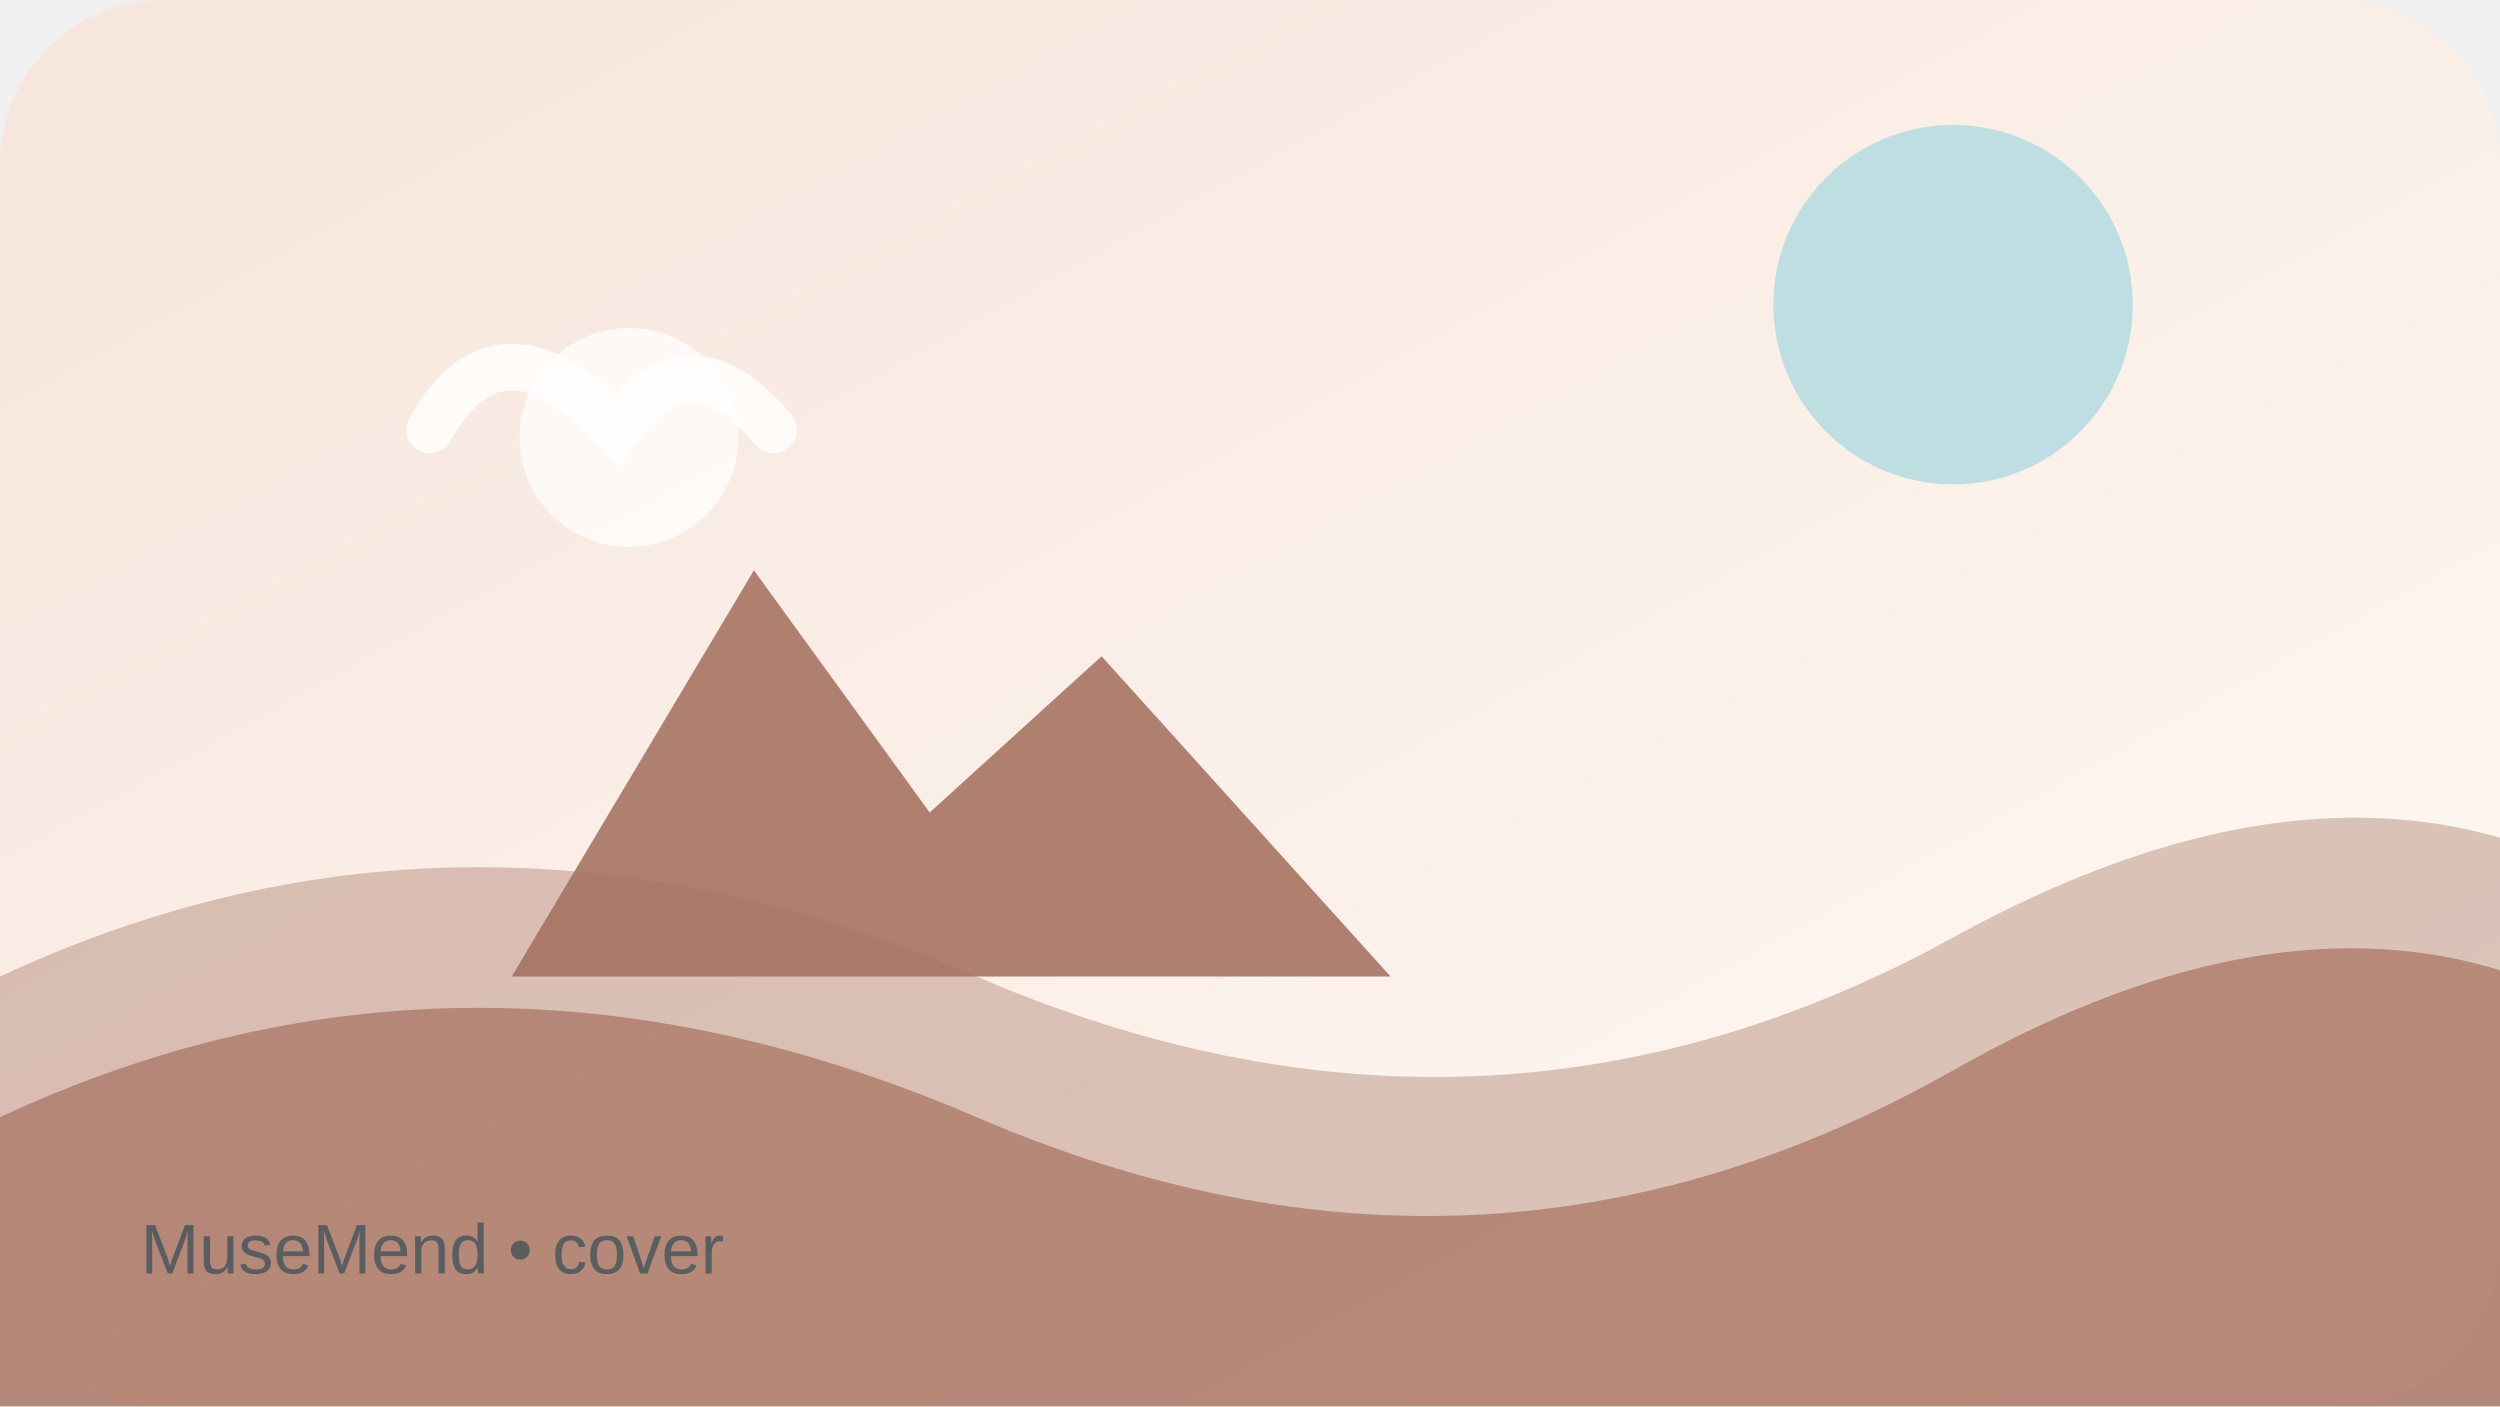
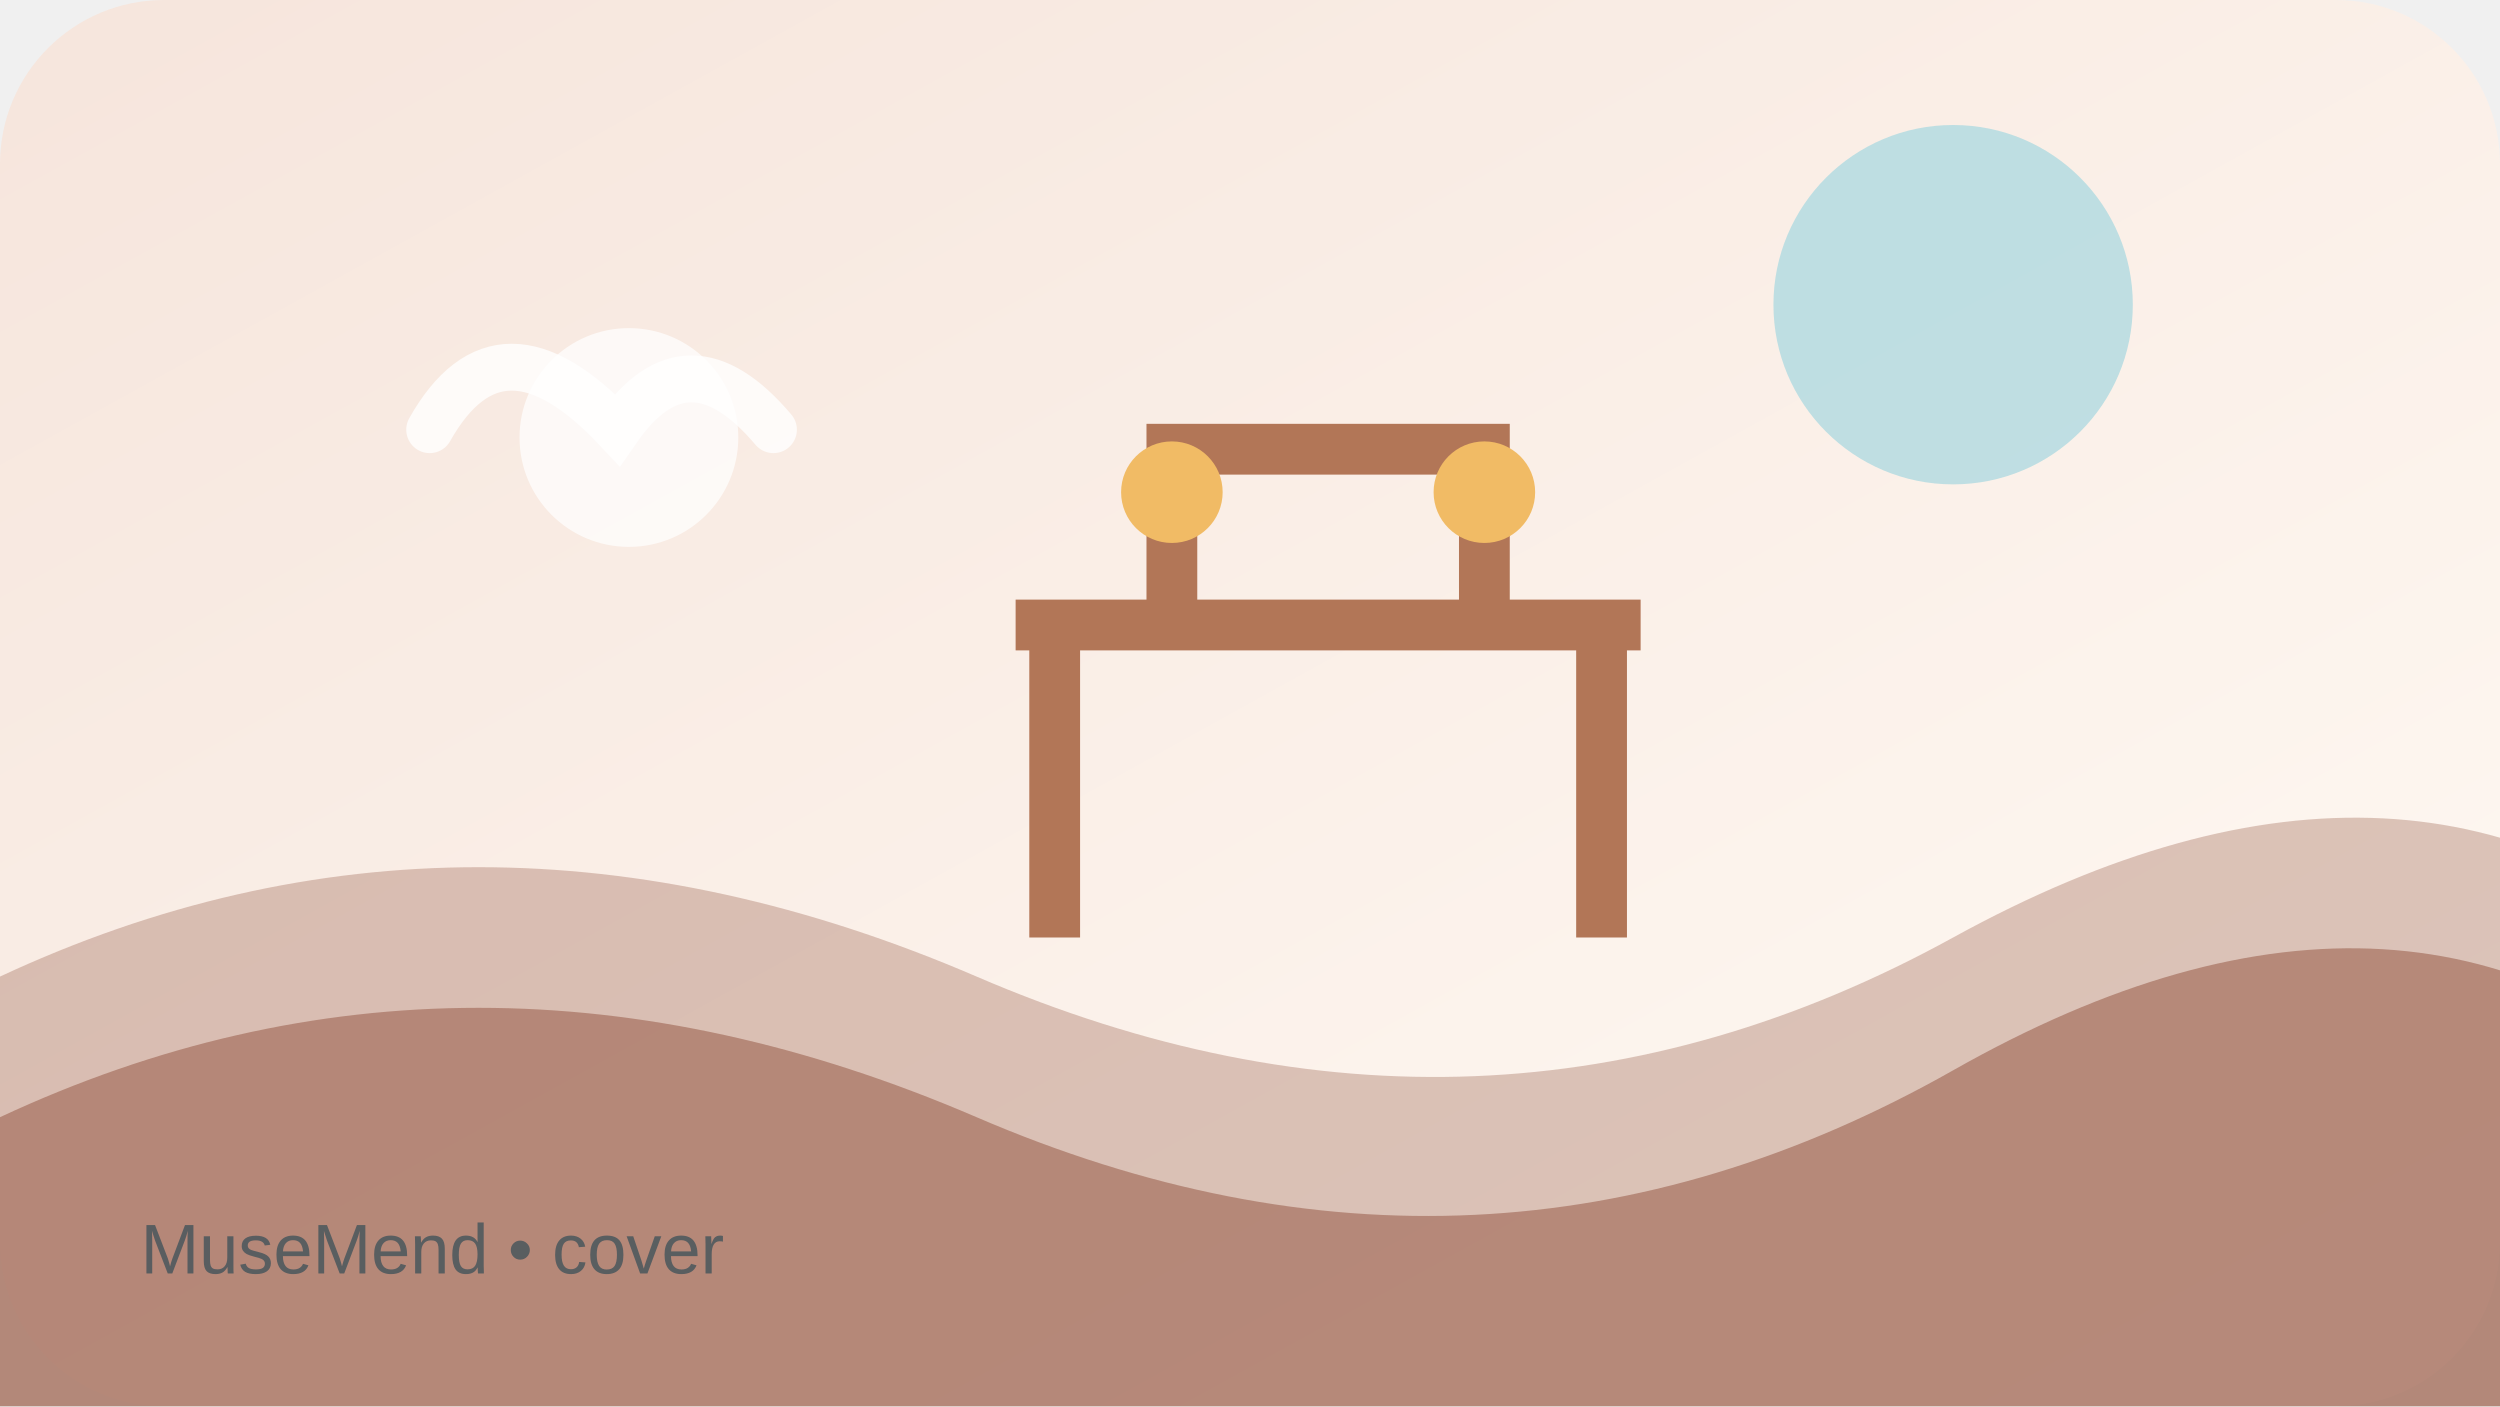
<svg xmlns="http://www.w3.org/2000/svg" viewBox="0 0 640 360">
  <defs>
    <linearGradient id="g" x1="0" x2="1" y1="0" y2="1">
      <stop stop-color="#f6e5dc" />
      <stop offset="1" stop-color="#fffaf4" />
    </linearGradient>
  </defs>
  <rect width="640" height="360" rx="42" fill="url(#g)" />
  <circle cx="500" cy="78" r="46" fill="#b6dce1" opacity=".88" />
  <path d="M0 250 Q120 194 250 250 T500 240 T700 250 V360 H0Z" fill="#a46e5d" opacity=".38" />
  <path d="M0 286 Q120 230 250 286 T500 274 T700 286 V360 H0Z" fill="#a46e5d" opacity=".68" />
-   <path d="M131 250 l62-104 45 62 44-40 74 82z" fill="#a46e5d" opacity=".86" />
+   <path d="M270 240V160h140v80M260 160h160M300 160v-45h80v45" fill="none" stroke="#b27657" stroke-width="13" />
+   <circle cx="300" cy="126" r="13" fill="#f1bb65" />
+   <circle cx="380" cy="126" r="13" fill="#f1bb65" />
  <circle cx="161" cy="112" r="28" fill="#ffffff" opacity=".72" />
  <path d="M110 110 q18-32 48 0 q18-26 40 0" fill="none" stroke="#ffffff" stroke-width="12" stroke-linecap="round" opacity=".8" />
  <text x="36" y="326" font-family="Arial,sans-serif" font-size="18" fill="#324b55" opacity=".7">MuseMend • cover</text>
</svg>
